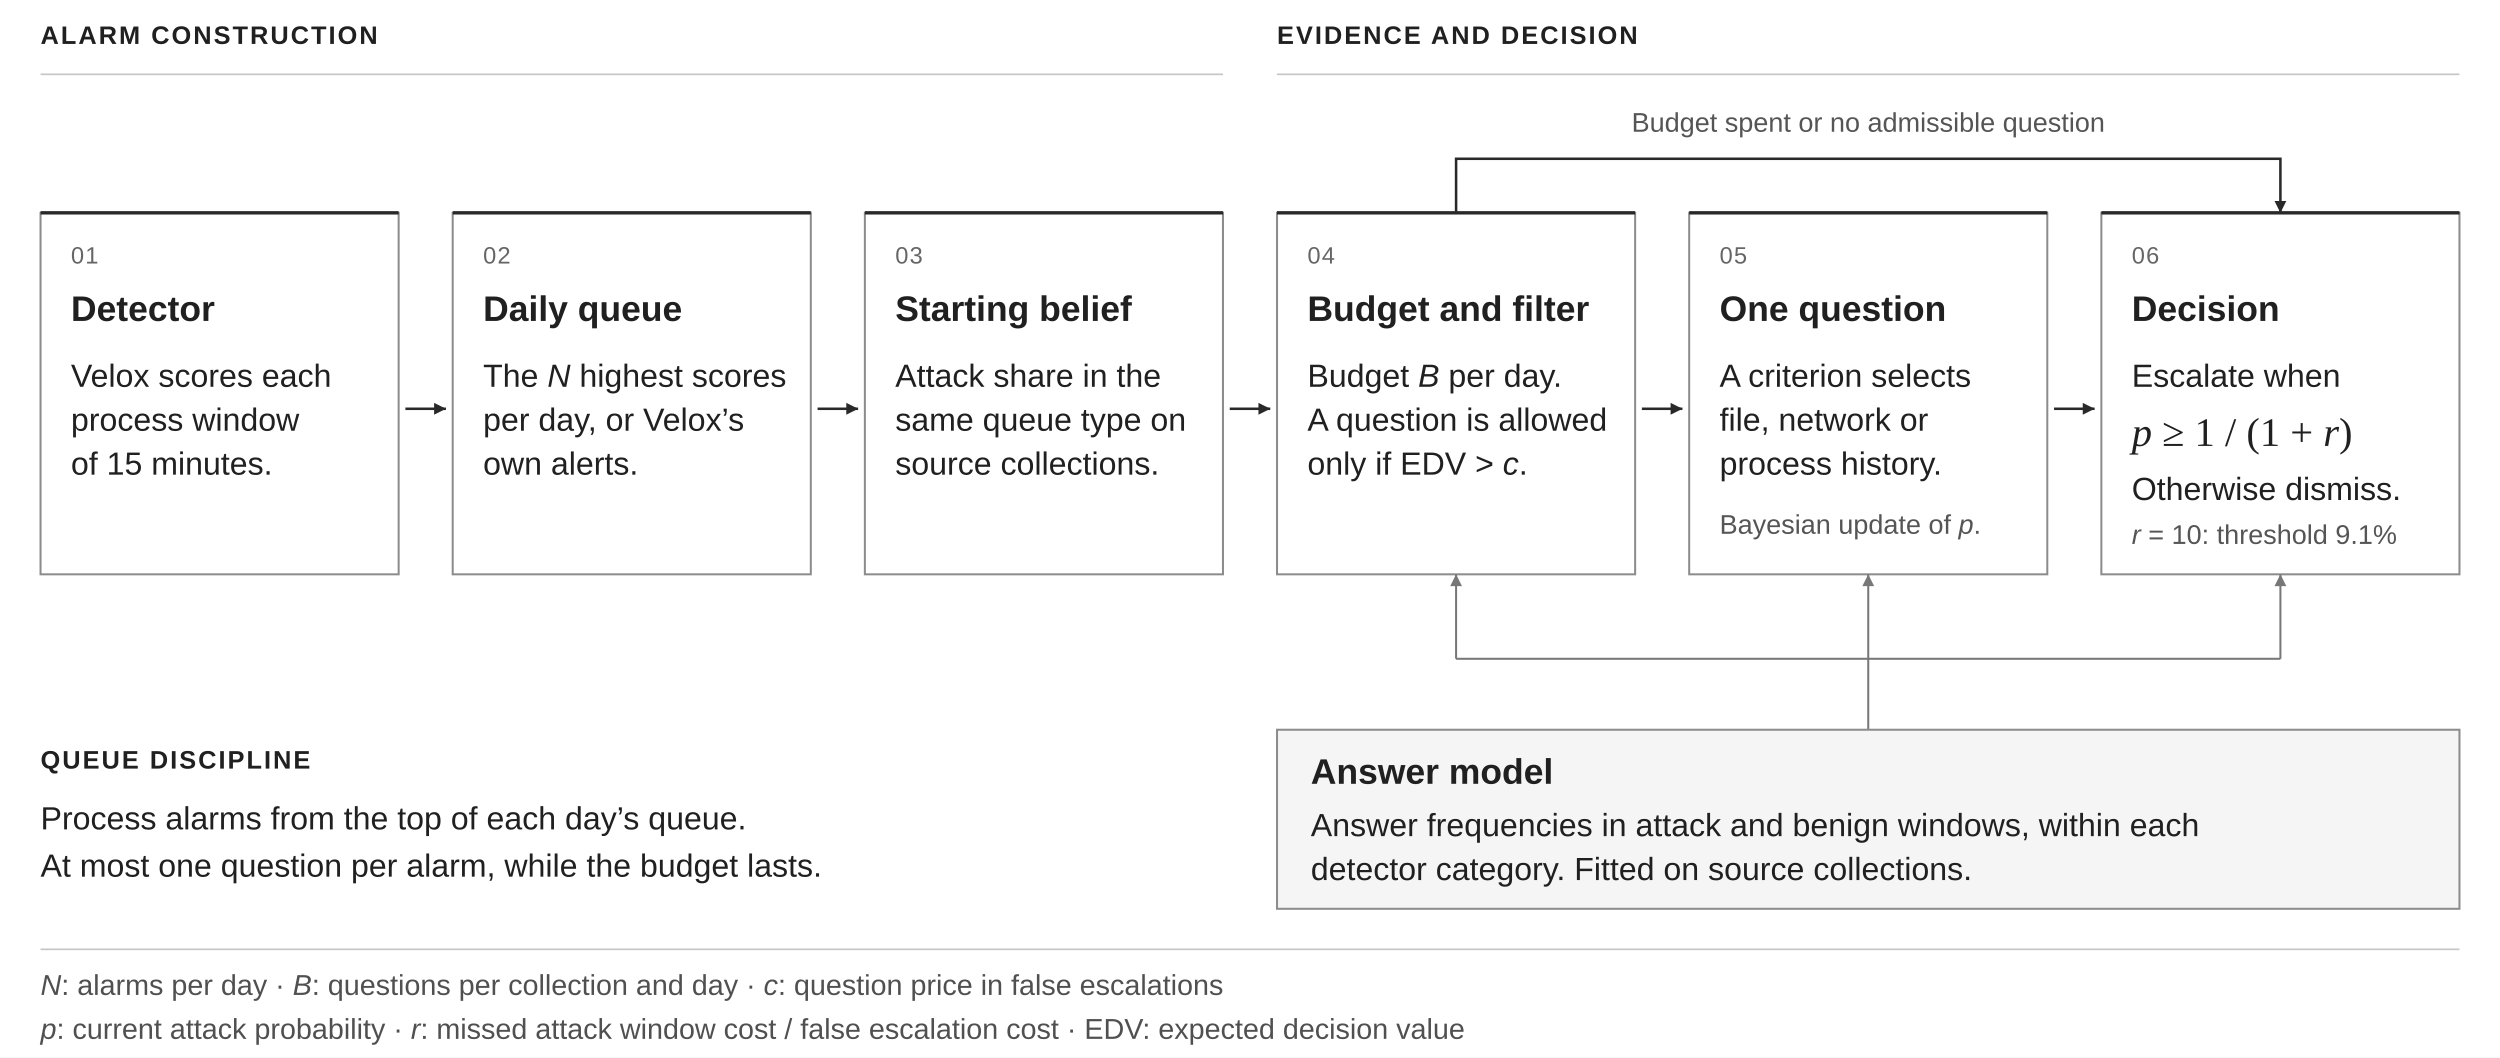
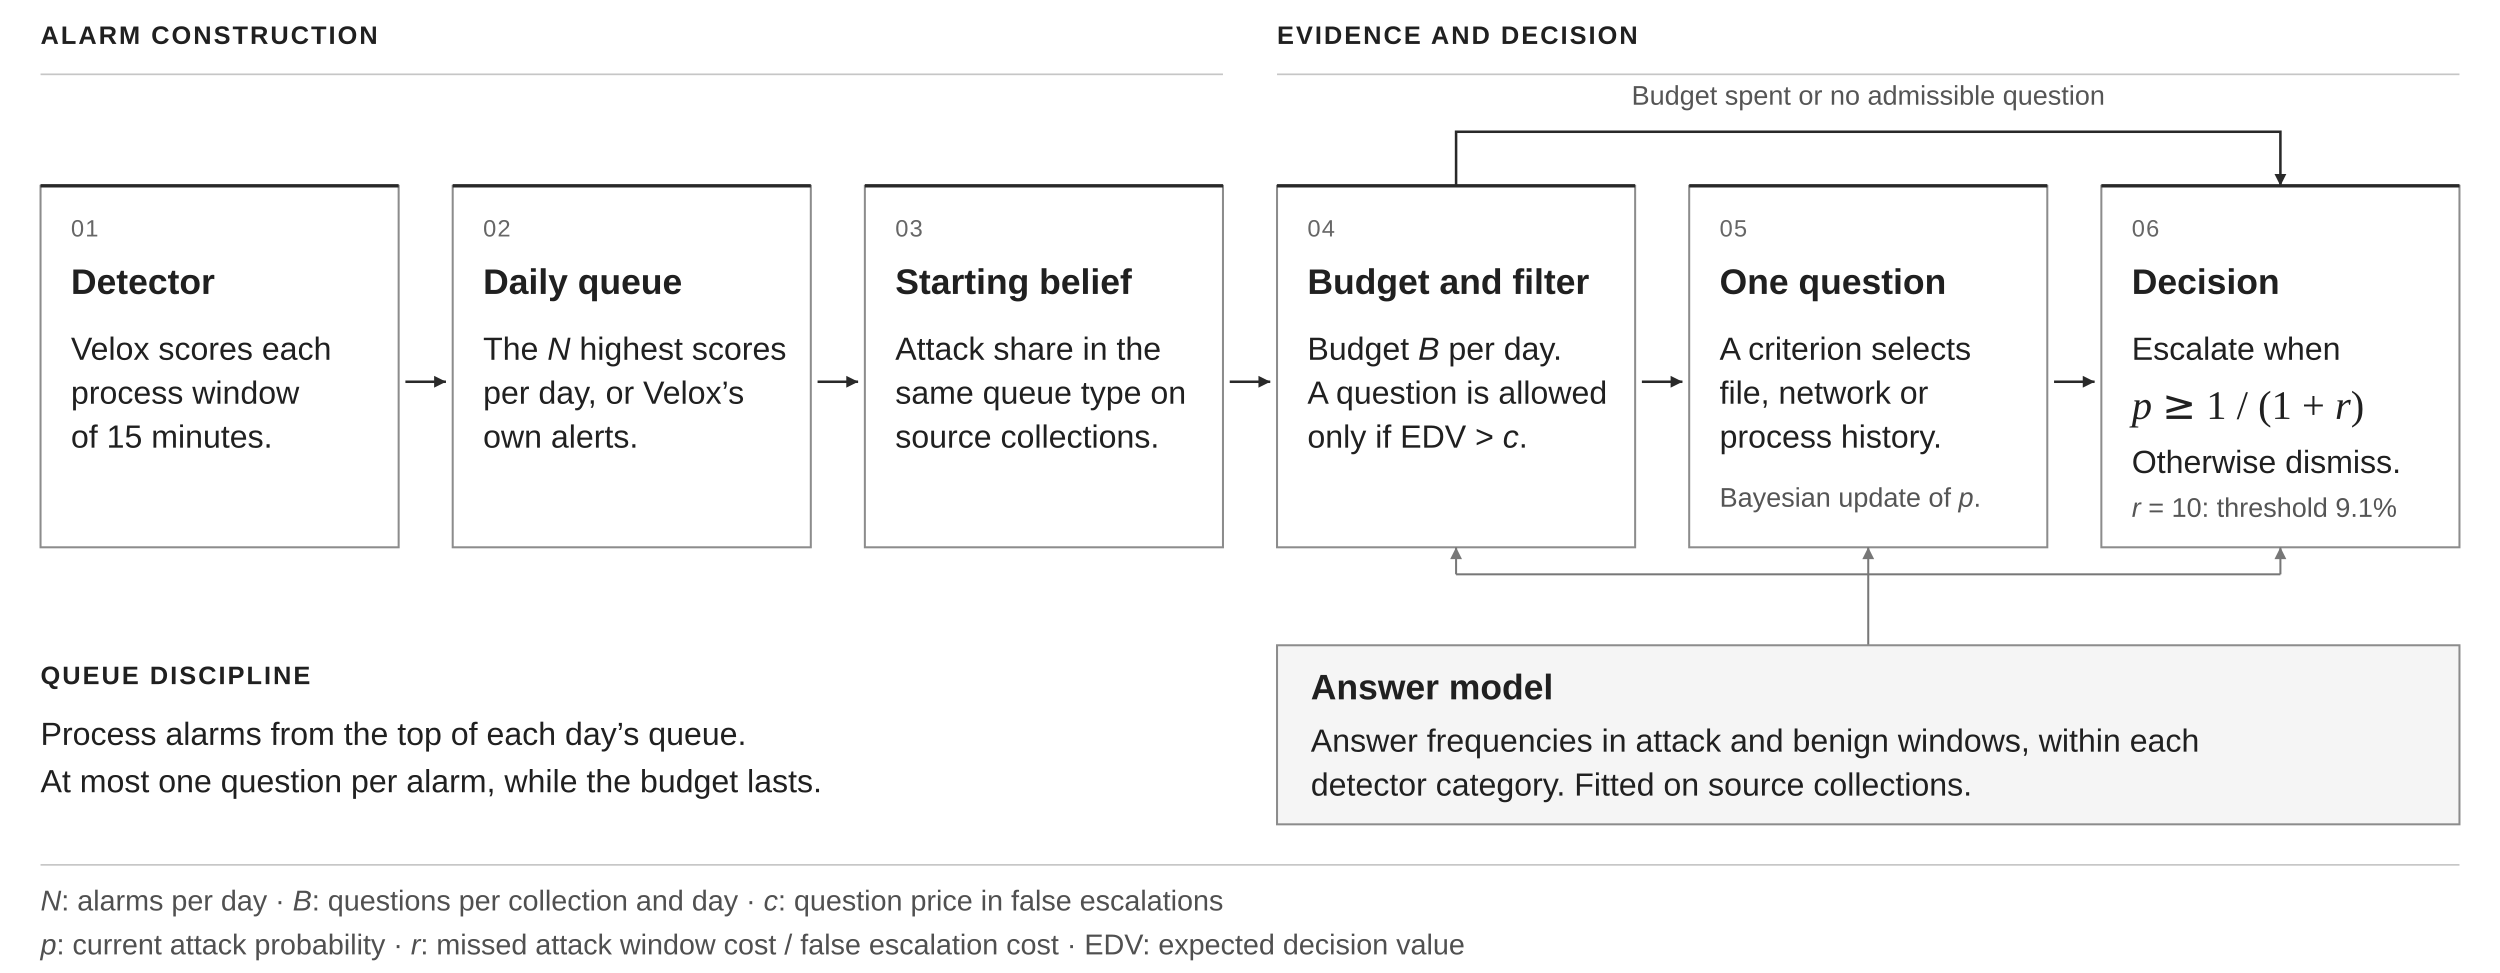
- <svg xmlns="http://www.w3.org/2000/svg" width="1480" height="626" viewBox="0 0 1480 626" role="img" aria-labelledby="diagram-title diagram-description">
+ <svg xmlns="http://www.w3.org/2000/svg" width="1480" height="576" viewBox="0 0 1480 576" role="img" aria-labelledby="diagram-title diagram-description">
  <defs>
    <marker id="flow-arrow" viewBox="0 0 8 8" refX="8" refY="4" markerWidth="7" markerHeight="7" orient="auto-start-reverse" markerUnits="userSpaceOnUse">
      <path d="M 0 0 L 8 4 L 0 8 Z" fill="#292929" />
    </marker>
    <marker id="model-arrow" viewBox="0 0 8 8" refX="8" refY="4" markerWidth="7" markerHeight="7" orient="auto" markerUnits="userSpaceOnUse">
      <path d="M 0 0 L 8 4 L 0 8 Z" fill="#777" />
    </marker>
  </defs>
  <style>
            text { font-family: Arial, Helvetica, sans-serif; fill: #202020; }
            .group { font-size: 15px; font-weight: 600; letter-spacing: 1.2px; }
            .rule { stroke: #c6c6c6; stroke-width: 1; fill: none; }
            .stage { fill: #fff; stroke: #8c8c8c; stroke-width: 1.2; }
            .stage-top { stroke: #292929; stroke-width: 2; }
            .number { font-size: 14px; fill: #666; letter-spacing: 0.7px; }
            .heading { font-size: 21px; font-weight: 600; }
            .body { font-size: 19px; }
            .small { font-size: 16px; fill: #555; }
            .flow { fill: none; stroke: #292929; stroke-width: 1.5; stroke-linecap: butt; stroke-linejoin: miter; marker-end: url(#flow-arrow); }
            .model-line { fill: none; stroke: #777; stroke-width: 1.2; stroke-linecap: butt; stroke-linejoin: miter; }
            .model-input { marker-end: url(#model-arrow); }
            .model-box { fill: #f5f5f5; stroke: #8c8c8c; stroke-width: 1.2; }
            .math { font-family: Georgia, 'Times New Roman', serif; font-size: 24px; }
            .key { font-size: 17px; fill: #505050; }
            .symbol { font-style: italic; }
          </style>
-   <rect width="1480" height="626" fill="#fff" />
+   <rect width="1480" height="576" fill="#fff" />
  <text class="group" x="24" y="26">ALARM CONSTRUCTION</text>
  <path class="rule" d="M 24 44 H 724" />
  <text class="group" x="756" y="26">EVIDENCE AND DECISION</text>
  <path class="rule" d="M 756 44 H 1456" />
-   <text class="small" x="1106" y="78" text-anchor="middle">Budget spent or no admissible question</text>
-   <path class="flow" d="M 862 126 V 94 H 1350 V 126" />
-   <g aria-label="Stage 1: Detector">
-     <rect class="stage" x="24" y="126" width="212" height="214" />
-     <path class="stage-top" d="M 24 126 H 236" />
-     <text class="number" x="42" y="156">01</text>
-     <text class="heading" x="42" y="190">Detector</text>
-     <text class="body" x="42" y="229">
-       <tspan x="42">Velox scores each</tspan>
-       <tspan x="42" dy="26">process window</tspan>
-       <tspan x="42" dy="26">of 15 minutes.</tspan>
-     </text>
+   <g transform="translate(0 -16)">
+     <text class="small" x="1106" y="78" text-anchor="middle">Budget spent or no admissible question</text>
+     <path class="flow" d="M 862 126 V 94 H 1350 V 126" />
+     <g aria-label="Stage 1: Detector">
+       <rect class="stage" x="24" y="126" width="212" height="214" />
+       <path class="stage-top" d="M 24 126 H 236" />
+       <text class="number" x="42" y="156">01</text>
+       <text class="heading" x="42" y="190">Detector</text>
+       <text class="body" x="42" y="229">
+         <tspan x="42">Velox scores each</tspan>
+         <tspan x="42" dy="26">process window</tspan>
+         <tspan x="42" dy="26">of 15 minutes.</tspan>
+       </text>
+     </g>
+     <path class="flow" d="M 240 242 H 264" />
+     <g aria-label="Stage 2: Daily queue">
+       <rect class="stage" x="268" y="126" width="212" height="214" />
+       <path class="stage-top" d="M 268 126 H 480" />
+       <text class="number" x="286" y="156">02</text>
+       <text class="heading" x="286" y="190">Daily queue</text>
+       <text class="body" x="286" y="229">
+         <tspan x="286">The <tspan class="symbol">N</tspan> highest scores</tspan>
+         <tspan x="286" dy="26">per day, or Velox’s</tspan>
+         <tspan x="286" dy="26">own alerts.</tspan>
+       </text>
+     </g>
+     <path class="flow" d="M 484 242 H 508" />
+     <g aria-label="Stage 3: Starting belief">
+       <rect class="stage" x="512" y="126" width="212" height="214" />
+       <path class="stage-top" d="M 512 126 H 724" />
+       <text class="number" x="530" y="156">03</text>
+       <text class="heading" x="530" y="190">Starting belief</text>
+       <text class="body" x="530" y="229">
+         <tspan x="530">Attack share in the</tspan>
+         <tspan x="530" dy="26">same queue type on</tspan>
+         <tspan x="530" dy="26">source collections.</tspan>
+       </text>
+     </g>
+     <path class="flow" d="M 728 242 H 752" />
+     <g aria-label="Stage 4: Budget and filter">
+       <rect class="stage" x="756" y="126" width="212" height="214" />
+       <path class="stage-top" d="M 756 126 H 968" />
+       <text class="number" x="774" y="156">04</text>
+       <text class="heading" x="774" y="190">Budget and filter</text>
+       <text class="body" x="774" y="229">
+         <tspan x="774">Budget <tspan class="symbol">B</tspan> per day.</tspan>
+         <tspan x="774" dy="26">A question is allowed</tspan>
+         <tspan x="774" dy="26">only if EDV &gt; <tspan class="symbol">c</tspan>.</tspan>
+       </text>
+     </g>
+     <path class="flow" d="M 972 242 H 996" />
+     <g aria-label="Stage 5: One question">
+       <rect class="stage" x="1000" y="126" width="212" height="214" />
+       <path class="stage-top" d="M 1000 126 H 1212" />
+       <text class="number" x="1018" y="156">05</text>
+       <text class="heading" x="1018" y="190">One question</text>
+       <text class="body" x="1018" y="229">
+         <tspan x="1018">A criterion selects</tspan>
+         <tspan x="1018" dy="26">file, network or</tspan>
+         <tspan x="1018" dy="26">process history.</tspan>
+       </text>
+       <text class="small" x="1018" y="316">Bayesian update of <tspan class="symbol">p</tspan>.</text>
+     </g>
+     <path class="flow" d="M 1216 242 H 1240" />
+     <g aria-label="Stage 6: Decision">
+       <rect class="stage" x="1244" y="126" width="212" height="214" />
+       <path class="stage-top" d="M 1244 126 H 1456" />
+       <text class="number" x="1262" y="156">06</text>
+       <text class="heading" x="1262" y="190">Decision</text>
+       <text class="body" x="1262" y="229">Escalate when</text>
+       <text class="math" x="1262" y="264">
+         <tspan class="symbol">p</tspan>
+         <tspan font-family="DejaVu Sans">≥</tspan> 1 / (1 + <tspan class="symbol">r</tspan>)</text>
+       <text class="body" x="1262" y="296">Otherwise dismiss.</text>
+       <text class="small" x="1262" y="322">
+         <tspan class="symbol">r</tspan> = 10: threshold 9.1%</text>
+     </g>
  </g>
-   <path class="flow" d="M 240 242 H 264" />
-   <g aria-label="Stage 2: Daily queue">
-     <rect class="stage" x="268" y="126" width="212" height="214" />
-     <path class="stage-top" d="M 268 126 H 480" />
-     <text class="number" x="286" y="156">02</text>
-     <text class="heading" x="286" y="190">Daily queue</text>
-     <text class="body" x="286" y="229">
-       <tspan x="286">The <tspan class="symbol">N</tspan> highest scores</tspan>
-       <tspan x="286" dy="26">per day, or Velox’s</tspan>
-       <tspan x="286" dy="26">own alerts.</tspan>
-     </text>
+   <g transform="translate(0 -50)">
+     <path class="model-line" d="M 1106 432 V 390 M 862 390 H 1350" />
+     <path class="model-line model-input" d="M 862 390 V 374" />
+     <path class="model-line model-input" d="M 1106 390 V 374" />
+     <path class="model-line model-input" d="M 1350 390 V 374" />
+     <text class="group" x="24" y="455">QUEUE DISCIPLINE</text>
+     <text class="body" x="24" y="491">Process alarms from the top of each day’s queue.</text>
+     <text class="body" x="24" y="519">At most one question per alarm, while the budget lasts.</text>
+     <rect class="model-box" x="756" y="432" width="700" height="106" />
+     <text class="heading" x="776" y="464">Answer model</text>
+     <text class="body" x="776" y="495">Answer frequencies in attack and benign windows, within each</text>
+     <text class="body" x="776" y="521">detector category. Fitted on source collections.</text>
+     <path class="rule" d="M 24 562 H 1456" />
+     <text class="key" x="24" y="589">
+       <tspan class="symbol">N</tspan>: alarms per day · <tspan class="symbol">B</tspan>: questions per collection and day · <tspan class="symbol">c</tspan>: question price in false escalations</text>
+     <text class="key" x="24" y="615">
+       <tspan class="symbol">p</tspan>: current attack probability · <tspan class="symbol">r</tspan>: missed attack window cost / false escalation cost · EDV: expected decision value</text>
  </g>
-   <path class="flow" d="M 484 242 H 508" />
-   <g aria-label="Stage 3: Starting belief">
-     <rect class="stage" x="512" y="126" width="212" height="214" />
-     <path class="stage-top" d="M 512 126 H 724" />
-     <text class="number" x="530" y="156">03</text>
-     <text class="heading" x="530" y="190">Starting belief</text>
-     <text class="body" x="530" y="229">
-       <tspan x="530">Attack share in the</tspan>
-       <tspan x="530" dy="26">same queue type on</tspan>
-       <tspan x="530" dy="26">source collections.</tspan>
-     </text>
-   </g>
-   <path class="flow" d="M 728 242 H 752" />
-   <g aria-label="Stage 4: Budget and filter">
-     <rect class="stage" x="756" y="126" width="212" height="214" />
-     <path class="stage-top" d="M 756 126 H 968" />
-     <text class="number" x="774" y="156">04</text>
-     <text class="heading" x="774" y="190">Budget and filter</text>
-     <text class="body" x="774" y="229">
-       <tspan x="774">Budget <tspan class="symbol">B</tspan> per day.</tspan>
-       <tspan x="774" dy="26">A question is allowed</tspan>
-       <tspan x="774" dy="26">only if EDV &gt; <tspan class="symbol">c</tspan>.</tspan>
-     </text>
-   </g>
-   <path class="flow" d="M 972 242 H 996" />
-   <g aria-label="Stage 5: One question">
-     <rect class="stage" x="1000" y="126" width="212" height="214" />
-     <path class="stage-top" d="M 1000 126 H 1212" />
-     <text class="number" x="1018" y="156">05</text>
-     <text class="heading" x="1018" y="190">One question</text>
-     <text class="body" x="1018" y="229">
-       <tspan x="1018">A criterion selects</tspan>
-       <tspan x="1018" dy="26">file, network or</tspan>
-       <tspan x="1018" dy="26">process history.</tspan>
-     </text>
-     <text class="small" x="1018" y="316">Bayesian update of <tspan class="symbol">p</tspan>.</text>
-   </g>
-   <path class="flow" d="M 1216 242 H 1240" />
-   <g aria-label="Stage 6: Decision">
-     <rect class="stage" x="1244" y="126" width="212" height="214" />
-     <path class="stage-top" d="M 1244 126 H 1456" />
-     <text class="number" x="1262" y="156">06</text>
-     <text class="heading" x="1262" y="190">Decision</text>
-     <text class="body" x="1262" y="229">Escalate when</text>
-     <text class="math" x="1262" y="264">
-       <tspan class="symbol">p</tspan> ≥ 1 / (1 + <tspan class="symbol">r</tspan>)</text>
-     <text class="body" x="1262" y="296">Otherwise dismiss.</text>
-     <text class="small" x="1262" y="322">
-       <tspan class="symbol">r</tspan> = 10: threshold 9.1%</text>
-   </g>
-   <path class="model-line" d="M 1106 432 V 390 M 862 390 H 1350" />
-   <path class="model-line model-input" d="M 862 390 V 340" />
-   <path class="model-line model-input" d="M 1106 390 V 340" />
-   <path class="model-line model-input" d="M 1350 390 V 340" />
-   <text class="group" x="24" y="455">QUEUE DISCIPLINE</text>
-   <text class="body" x="24" y="491">Process alarms from the top of each day’s queue.</text>
-   <text class="body" x="24" y="519">At most one question per alarm, while the budget lasts.</text>
-   <rect class="model-box" x="756" y="432" width="700" height="106" />
-   <text class="heading" x="776" y="464">Answer model</text>
-   <text class="body" x="776" y="495">Answer frequencies in attack and benign windows, within each</text>
-   <text class="body" x="776" y="521">detector category. Fitted on source collections.</text>
-   <path class="rule" d="M 24 562 H 1456" />
-   <text class="key" x="24" y="589">
-     <tspan class="symbol">N</tspan>: alarms per day · <tspan class="symbol">B</tspan>: questions per collection and day · <tspan class="symbol">c</tspan>: question price in false escalations</text>
-   <text class="key" x="24" y="615">
-     <tspan class="symbol">p</tspan>: current attack probability · <tspan class="symbol">r</tspan>: missed attack window cost / false escalation cost · EDV: expected decision value</text>
</svg>
